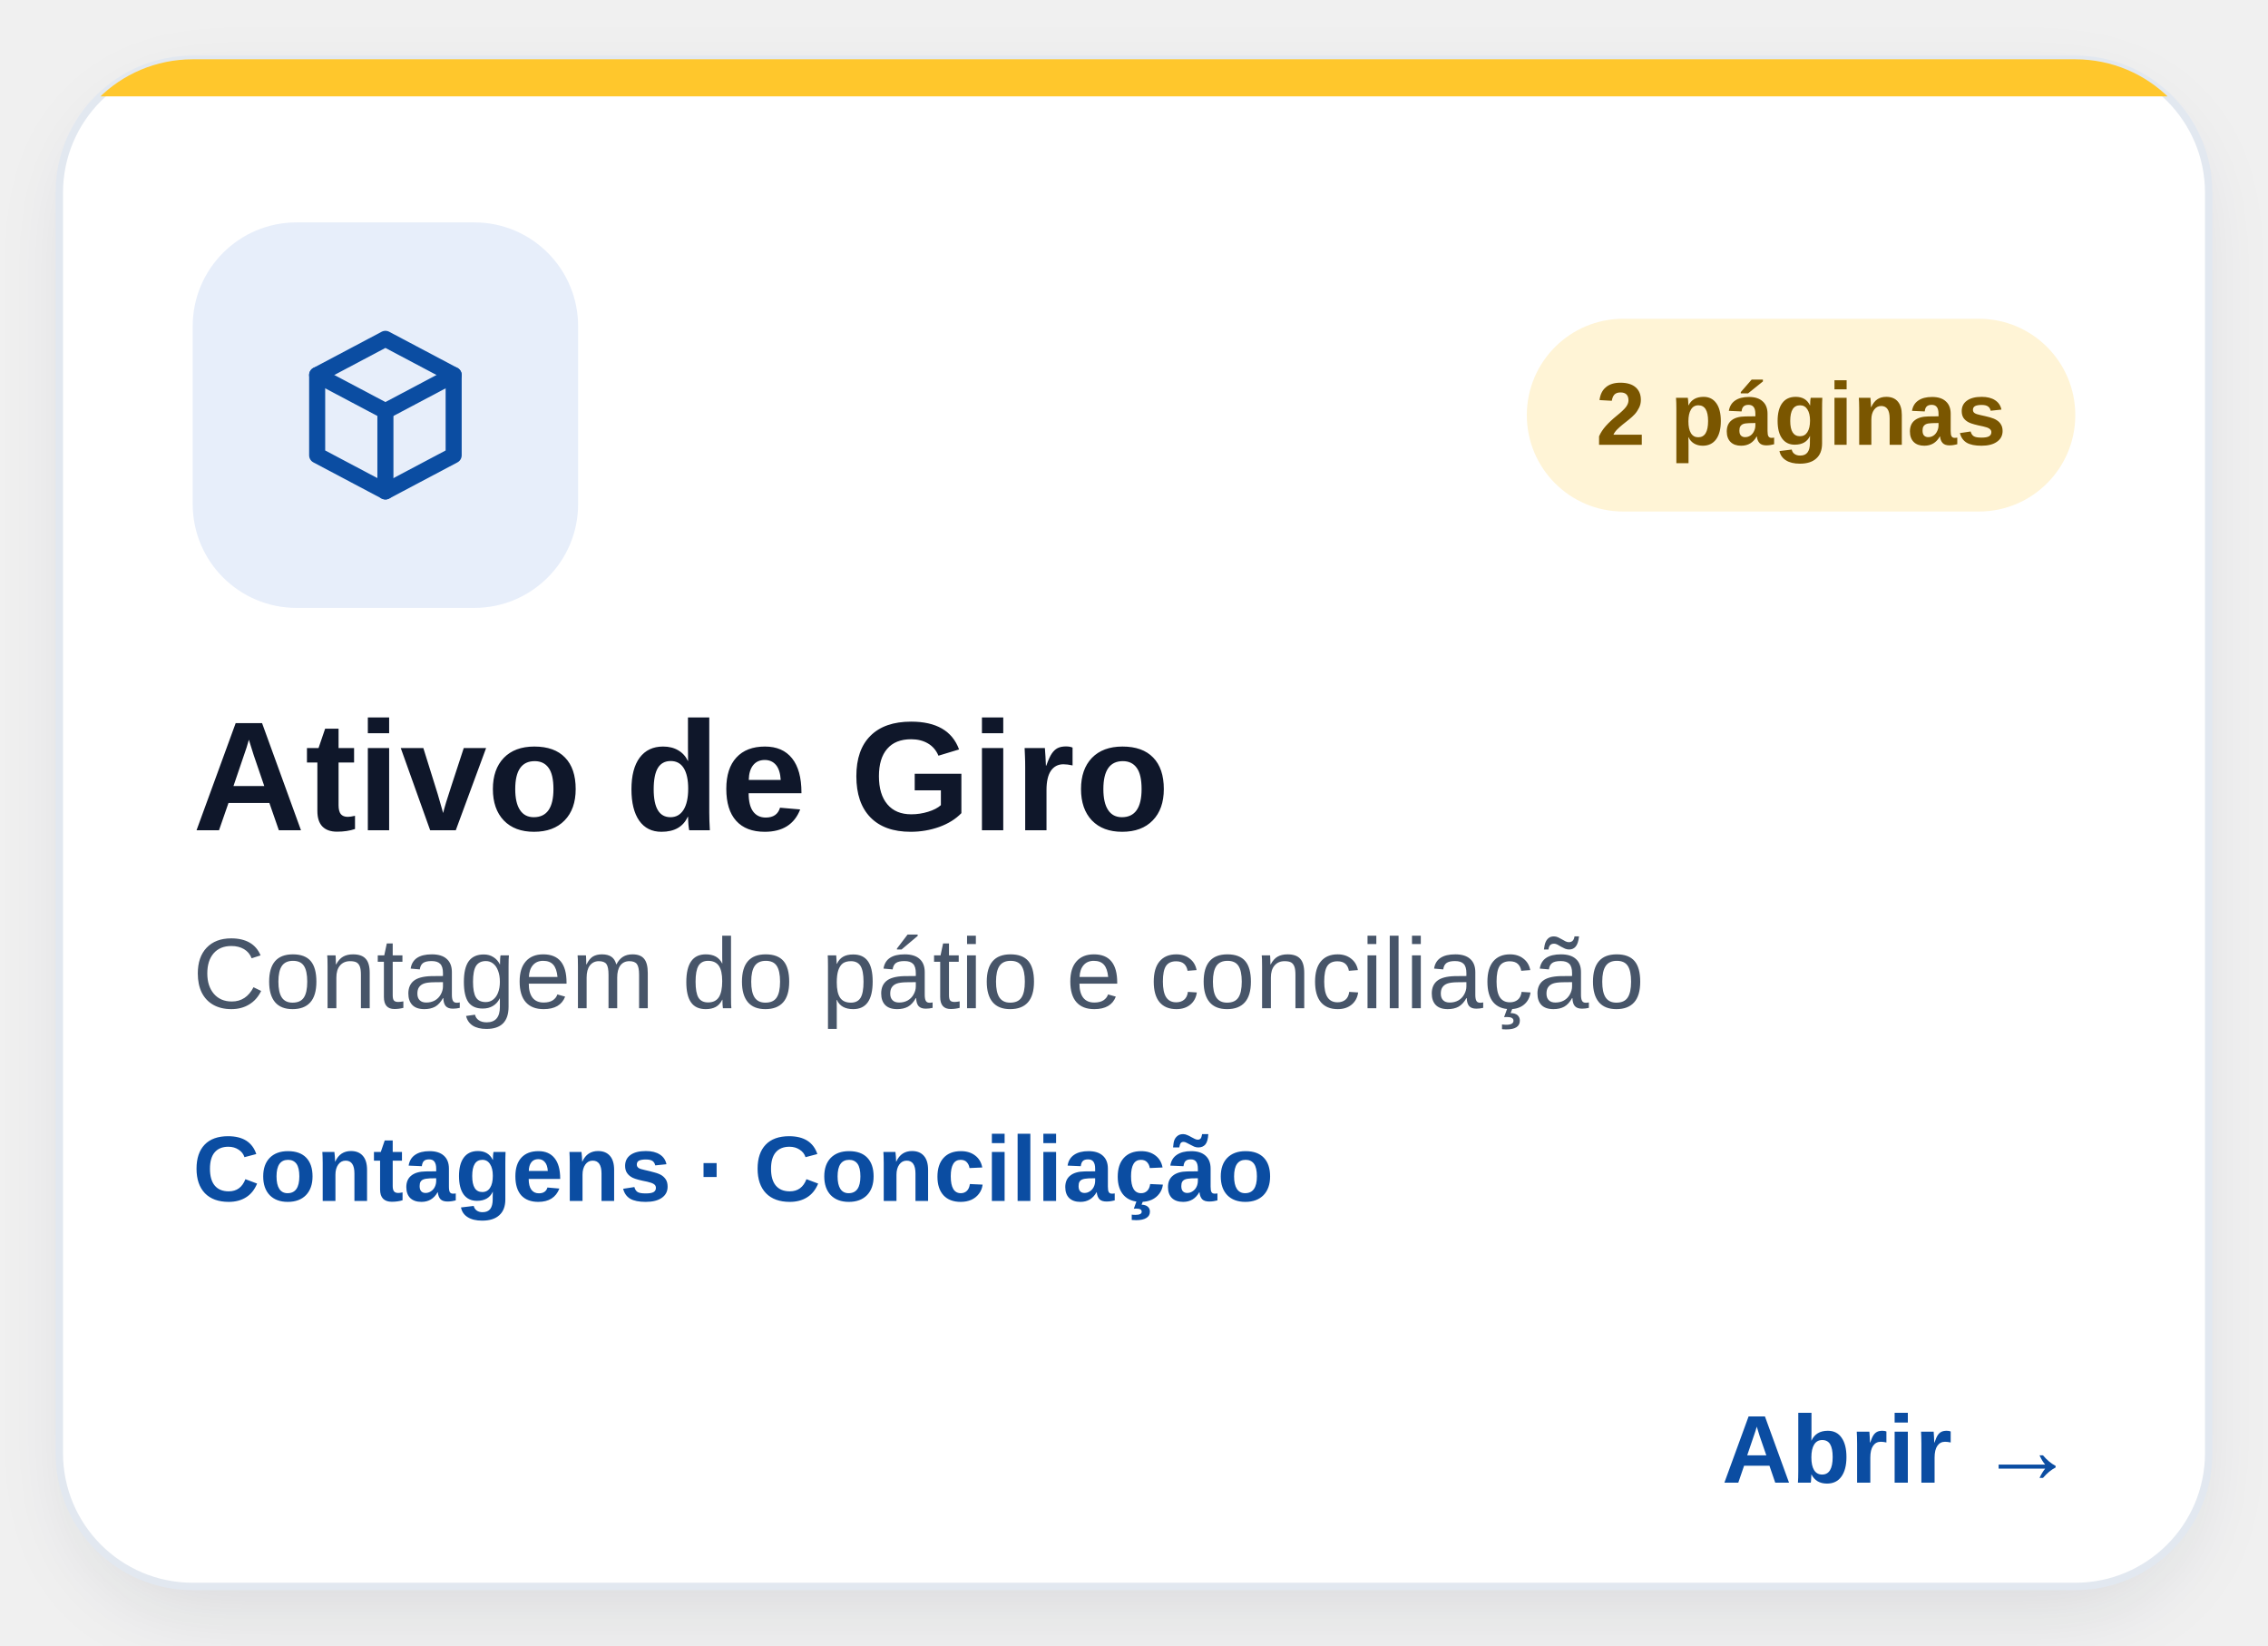
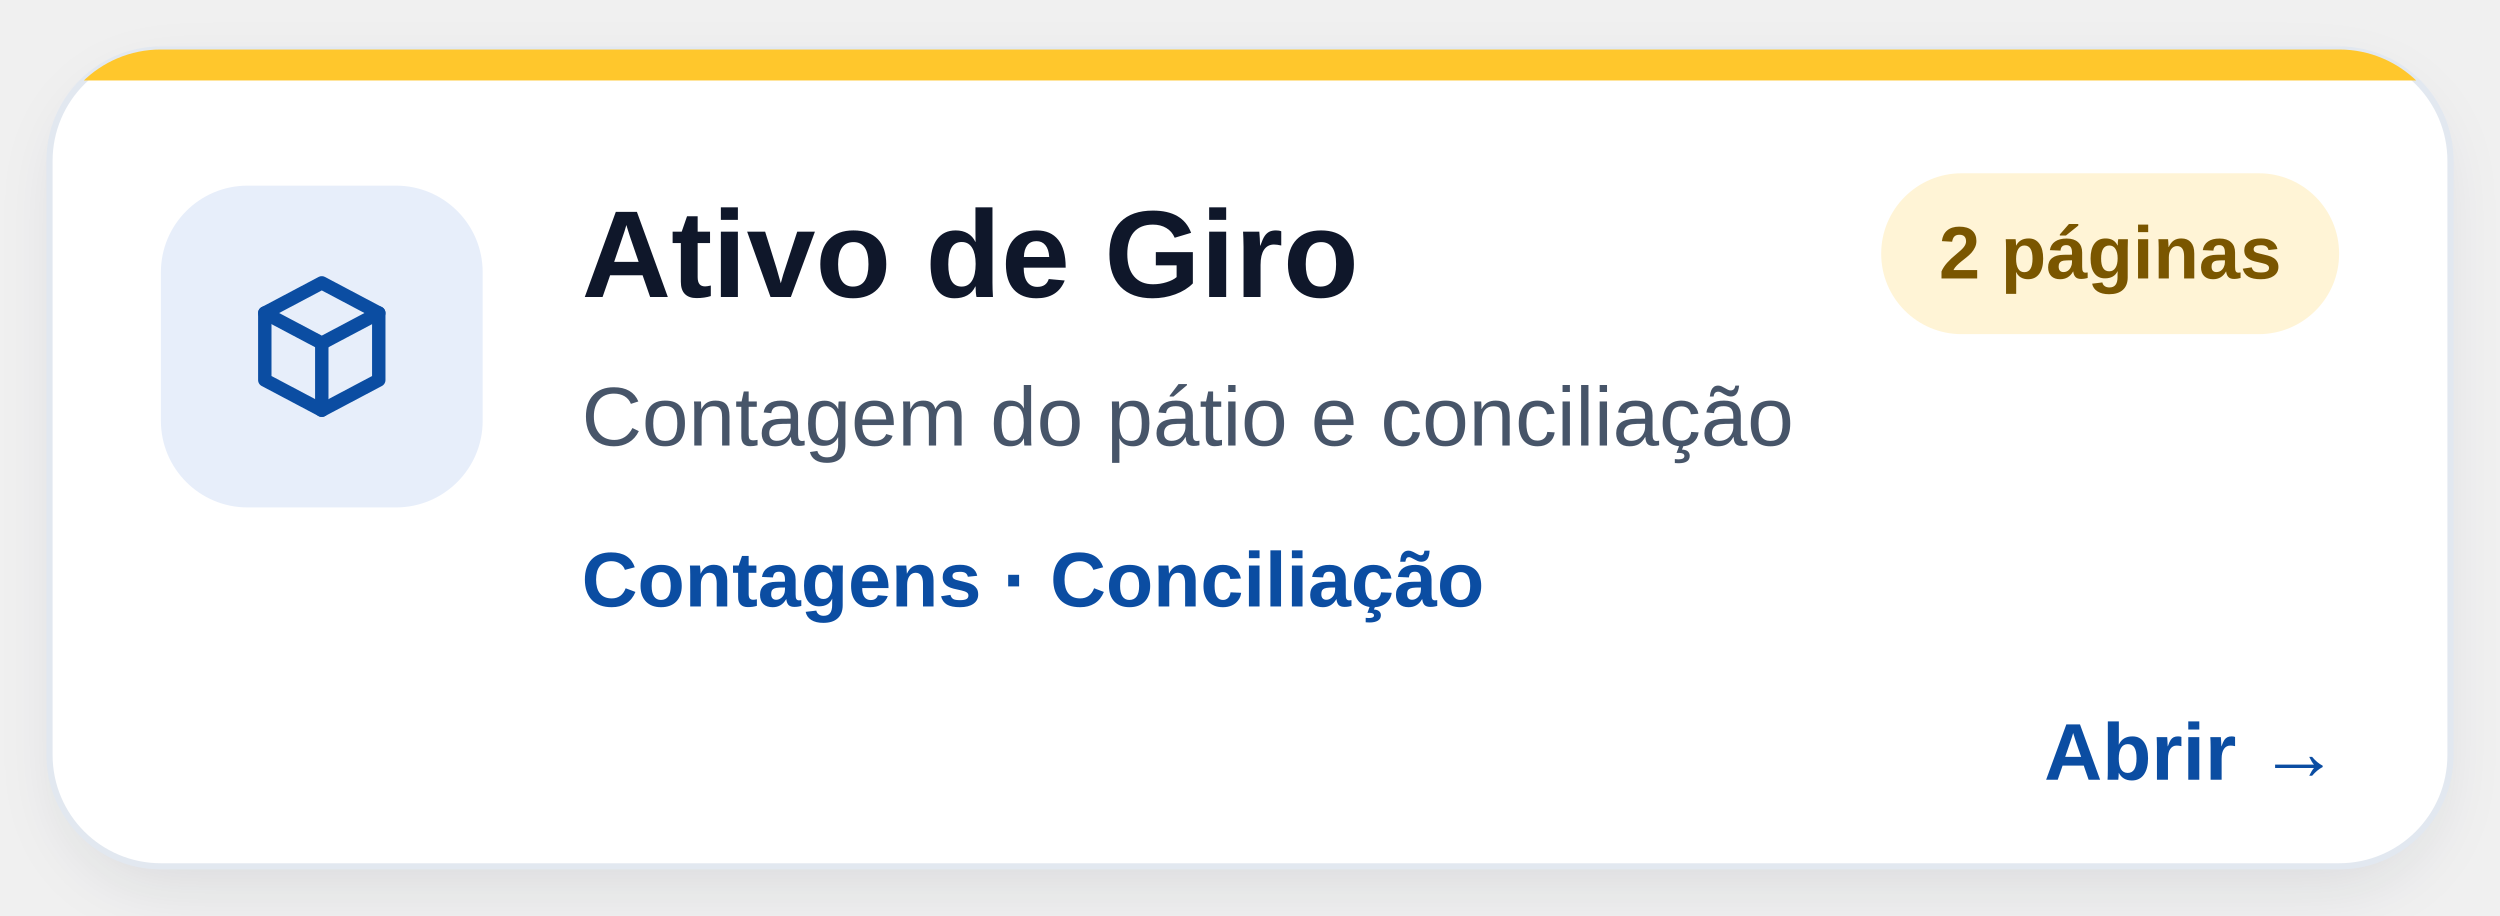
- <svg xmlns="http://www.w3.org/2000/svg" width="306" height="222" viewBox="0 0 306 222">
+ <svg xmlns="http://www.w3.org/2000/svg" width="404" height="148" viewBox="0 0 404 148">
  <defs>
    <filter id="s-secao-ag" x="-20%" y="-20%" width="140%" height="150%">
      <feGaussianBlur stdDeviation="5" />
    </filter>
    <clipPath id="c-secao-ag">
-       <rect x="8" y="8" width="290" height="206" rx="18" />
+       <rect x="8" y="8" width="388" height="132" rx="18" />
    </clipPath>
  </defs>
-   <rect x="10" y="13" width="286" height="204" rx="18" fill="#0F172A" opacity="0.10" filter="url(#s-secao-ag)" />
-   <rect x="8" y="8" width="290" height="206" rx="18" fill="#FFFFFF" stroke="#E2E8F0" />
-   <rect x="8" y="8" width="290" height="5" fill="#FFC72C" clip-path="url(#c-secao-ag)" />
+   <rect x="10" y="13" width="384" height="130" rx="18" fill="#0F172A" opacity="0.10" filter="url(#s-secao-ag)" />
+   <rect x="8" y="8" width="388" height="132" rx="18" fill="#FFFFFF" stroke="#E2E8F0" />
+   <rect x="8" y="8" width="388" height="5" fill="#FFC72C" clip-path="url(#c-secao-ag)" />
  <rect x="26" y="30" width="52" height="52" rx="14" fill="#E7EEFA" />
  <g transform="translate(39 43) scale(1.083333)" fill="none" stroke="#0B4DA2" stroke-width="2" stroke-linecap="round" stroke-linejoin="round">
    <path d="M12 2.5l8.5 4.5v10L12 21.5 3.5 17V7z" />
    <path d="M3.5 7L12 11.5 20.5 7" />
    <path d="M12 11.5v10" />
  </g>
-   <rect x="206" y="43" width="74" height="26" rx="13" fill="#FFF4D6" />
-   <text x="243" y="60" font-family="'Segoe UI', Arial, sans-serif" font-size="12" font-weight="600" fill="#7A5600" text-anchor="middle" textLength="52" lengthAdjust="spacingAndGlyphs">2 páginas</text>
-   <text x="26" y="112" font-family="'Segoe UI', Arial, sans-serif" font-size="21" font-weight="700" fill="#0F172A" textLength="131" lengthAdjust="spacingAndGlyphs">Ativo de Giro</text>
-   <text x="26" y="136" font-family="'Segoe UI', Arial, sans-serif" font-size="13.5" font-weight="400" fill="#475569" textLength="196" lengthAdjust="spacingAndGlyphs">Contagem do pátio e conciliação</text>
-   <text x="26" y="162" font-family="'Segoe UI', Arial, sans-serif" font-size="12.5" font-weight="600" fill="#0B4DA2" textLength="135" lengthAdjust="spacingAndGlyphs">Contagens · Conciliação</text>
-   <text x="280" y="200" font-family="'Segoe UI', Arial, sans-serif" font-size="13" font-weight="700" fill="#0B4DA2" text-anchor="end" textLength="46" lengthAdjust="spacingAndGlyphs">Abrir →</text>
+   <rect x="304" y="28" width="74" height="26" rx="13" fill="#FFF4D6" />
+   <text x="341" y="45" font-family="'Segoe UI', Arial, sans-serif" font-size="12" font-weight="600" fill="#7A5600" text-anchor="middle" textLength="52" lengthAdjust="spacingAndGlyphs">2 páginas</text>
+   <text x="94" y="48" font-family="'Segoe UI', Arial, sans-serif" font-size="20" font-weight="700" fill="#0F172A" textLength="125" lengthAdjust="spacingAndGlyphs">Ativo de Giro</text>
+   <text x="94" y="72" font-family="'Segoe UI', Arial, sans-serif" font-size="13.5" font-weight="400" fill="#475569" textLength="196" lengthAdjust="spacingAndGlyphs">Contagem do pátio e conciliação</text>
+   <text x="94" y="98" font-family="'Segoe UI', Arial, sans-serif" font-size="12.5" font-weight="600" fill="#0B4DA2" textLength="135" lengthAdjust="spacingAndGlyphs">Contagens · Conciliação</text>
+   <text x="378" y="126" font-family="'Segoe UI', Arial, sans-serif" font-size="13" font-weight="700" fill="#0B4DA2" text-anchor="end" textLength="46" lengthAdjust="spacingAndGlyphs">Abrir →</text>
</svg>
